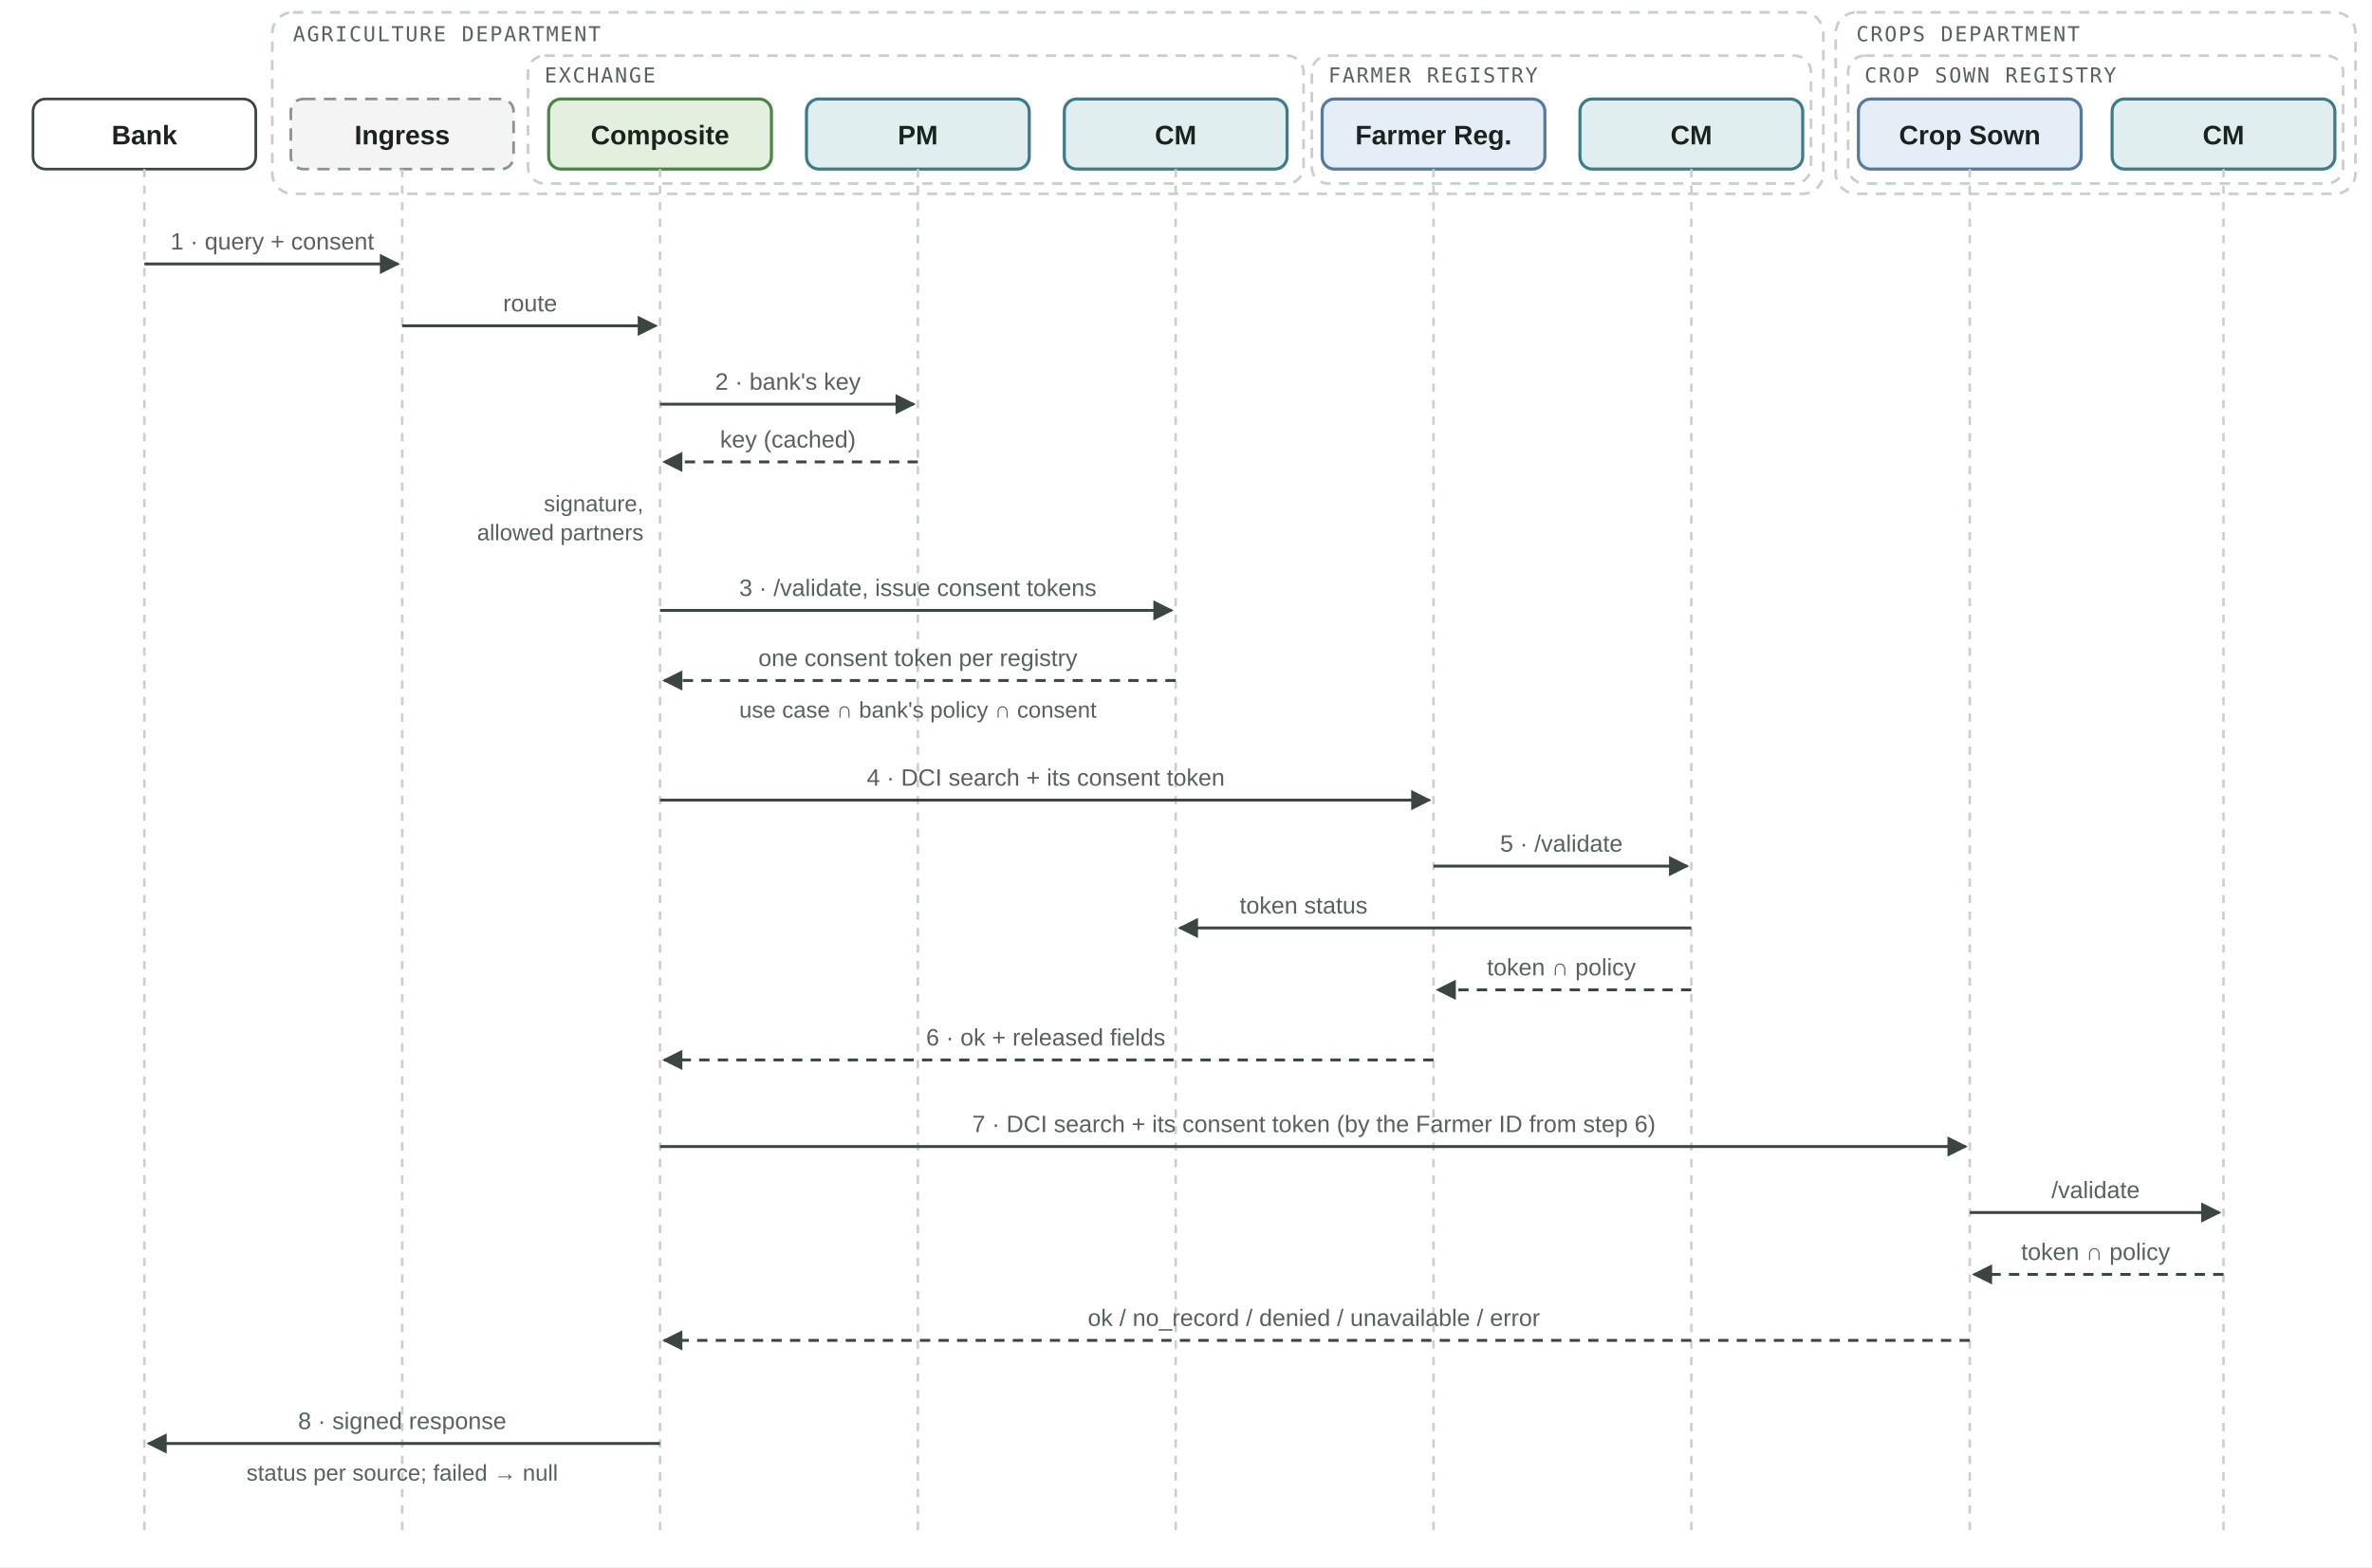
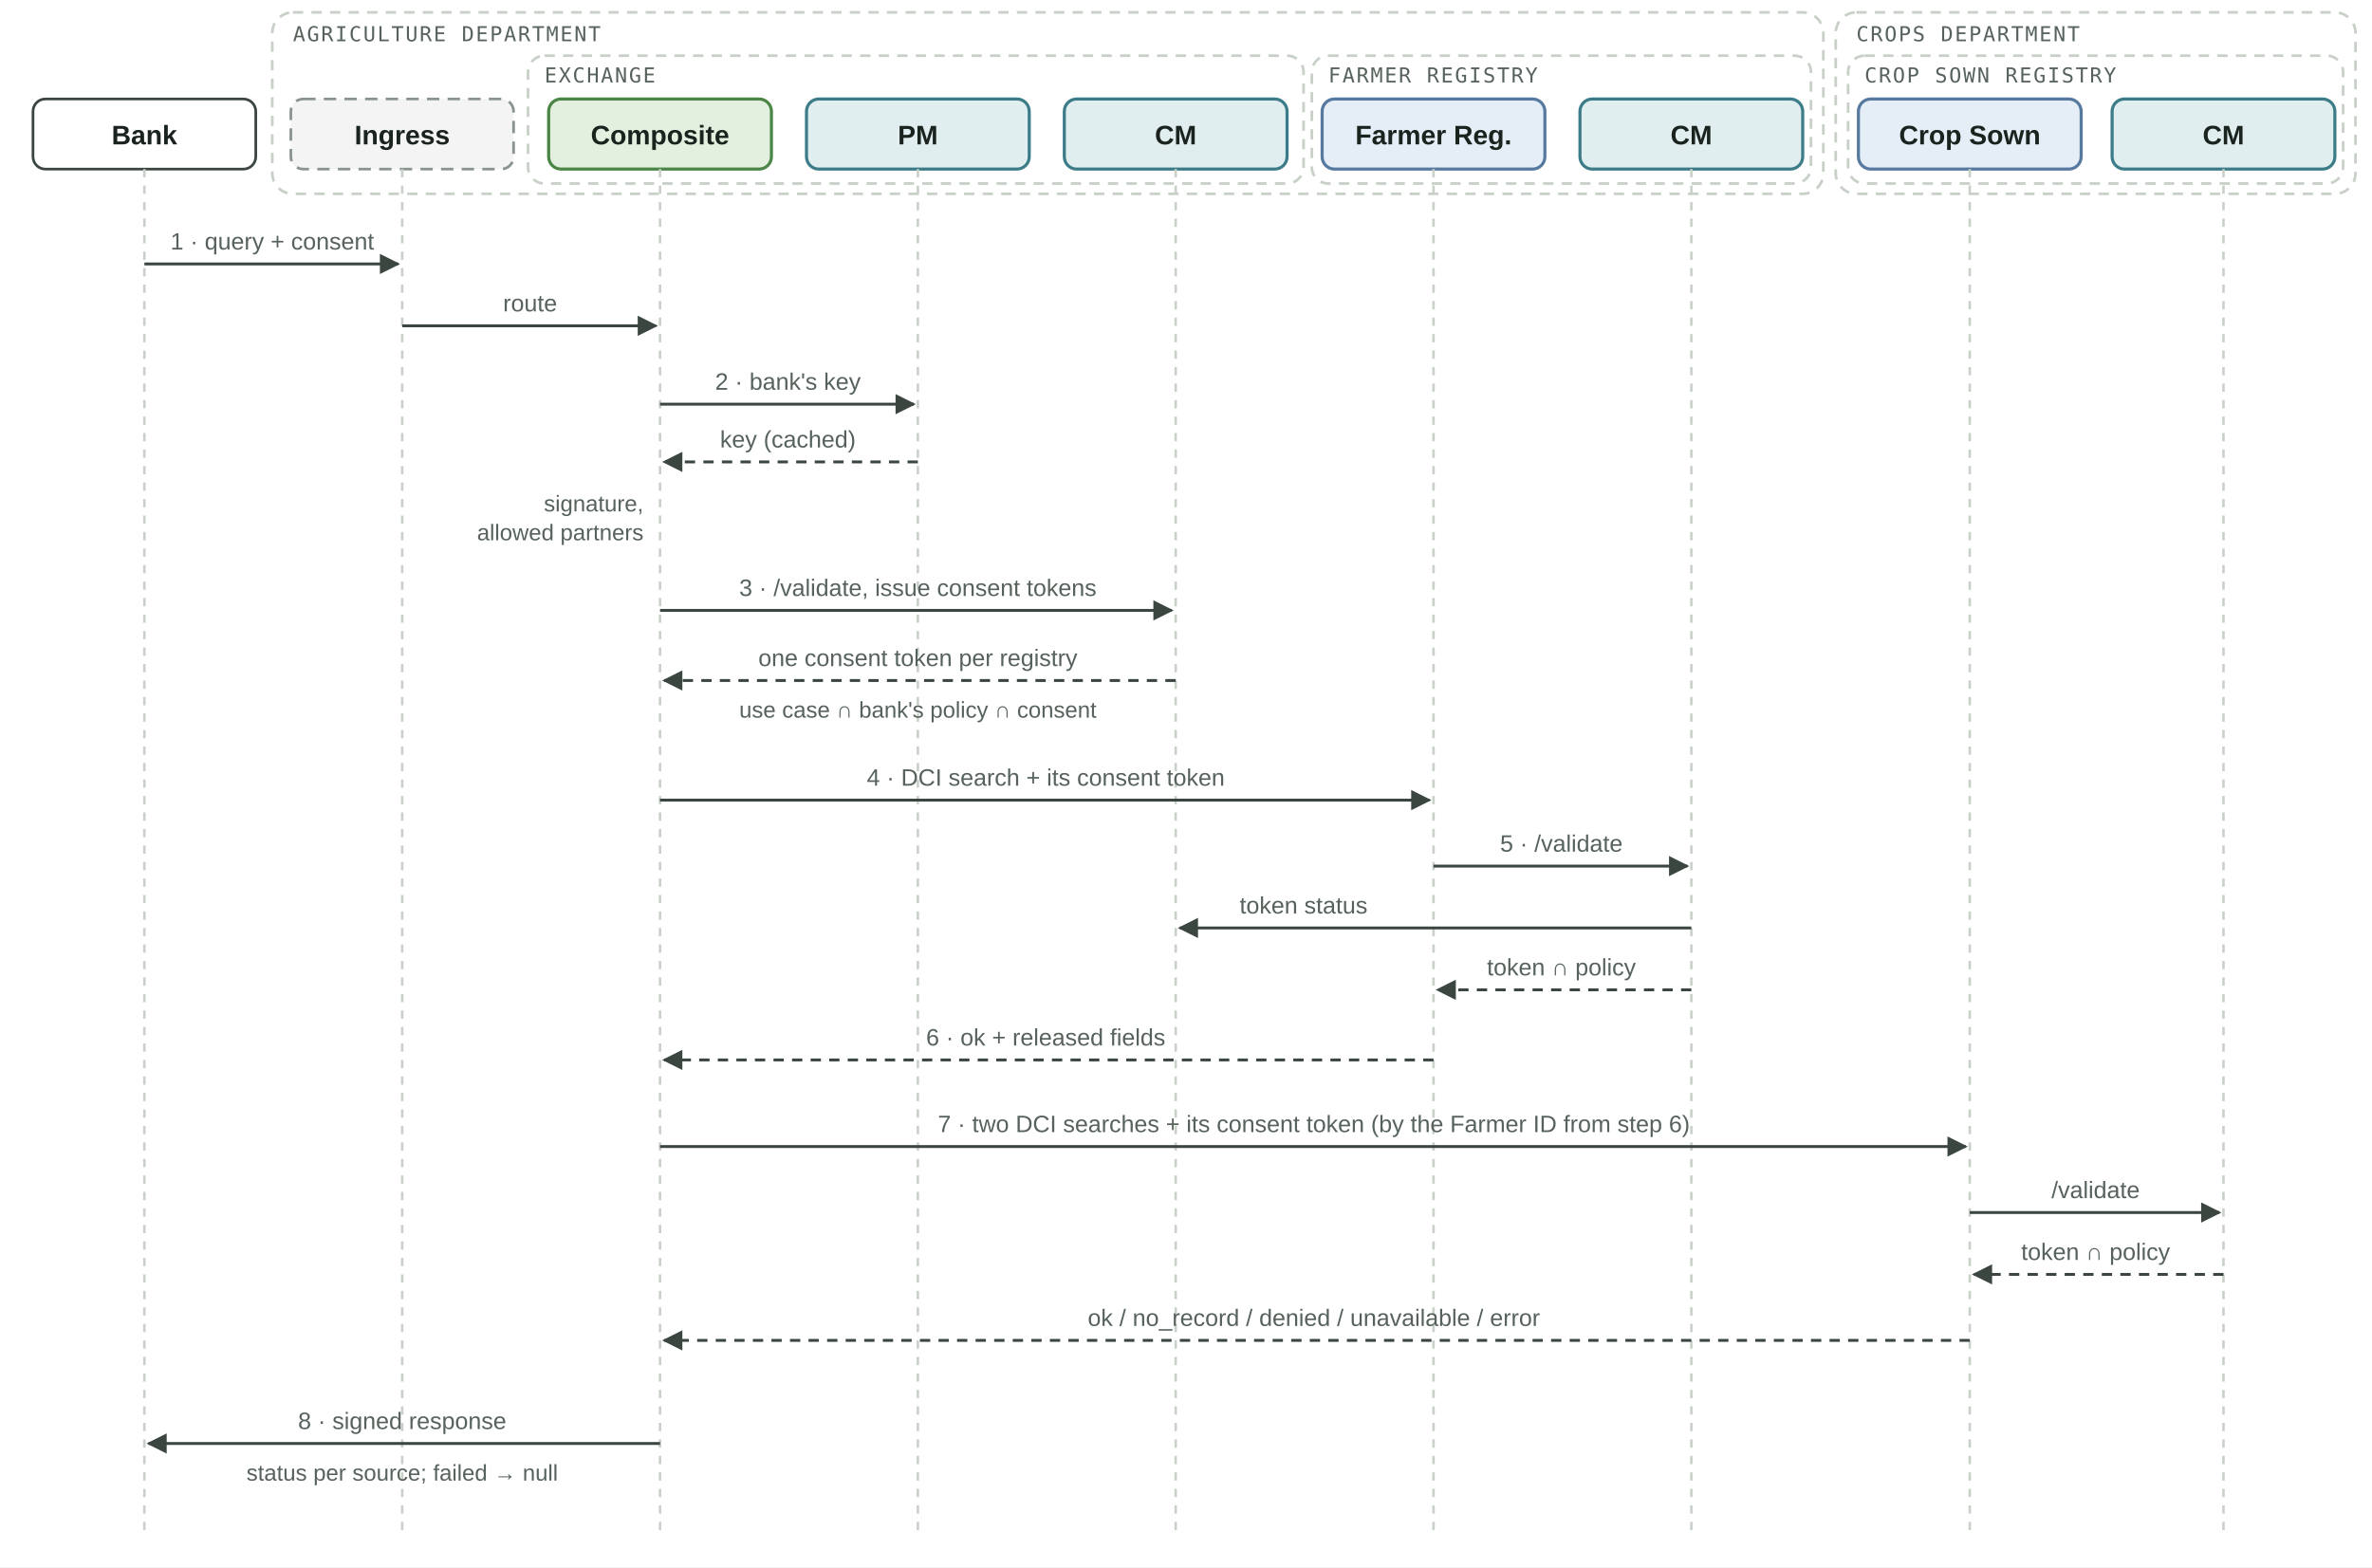
<svg xmlns="http://www.w3.org/2000/svg" width="1150" height="760" viewBox="0 0 1150 760" role="img" aria-label="Sequence, path B in exchange mode: the bank's signed query with its consent passes the Agriculture Department's ingress to the composite, which checks the bank's signature against the exchange Partner Management and asks the exchange Consent Manager for one signed consent token per registry; the composite searches the Farmer Registry with its consent token, which the Farmer Registry checks at its own Consent Manager (token status at the exchange, intersected with its policy for the composite); then the Crop Sown Registry in the Crops Department, the same way; the composite returns a signed response with a status per source.">
  <style>
text{font-family:'Public Sans','Helvetica Neue',Arial,sans-serif;fill:#1B231F}
.t{font-size:13px;font-weight:600} .s{font-size:11px;fill:#56625B} .lbl{font-size:11.5px;fill:#56625B}
.cap{font-size:10px;letter-spacing:.08em;fill:#56625B;font-family:'JetBrains Mono',Menlo,monospace}
.l1{fill:#E5EDF6;stroke:#56799F;stroke-width:1.5} .l2{fill:#F7ECD4;stroke:#AE8433;stroke-width:1.5}
.dpi{fill:#E1EEF0;stroke:#3C7C88;stroke-width:1.5} .uc{fill:#E3F0DF;stroke:#4B8646;stroke-width:1.5}
.plain{fill:#FFFFFF;stroke:#3B4640;stroke-width:1.3}
.infra{fill:#F3F4F3;stroke:#8A948E;stroke-width:1.3;stroke-dasharray:6 4}
.dept{fill:none;stroke:#C8D0C8;stroke-width:1.3;stroke-dasharray:5 4}
.band{fill:none;stroke:#56625B;stroke-width:1.2;stroke-dasharray:6 5}
.ar{stroke:#3B4640;stroke-width:1.4;fill:none} .ar.d{stroke-dasharray:5 4}
.life{stroke:#C8D0C8;stroke-width:1.2;stroke-dasharray:4 4}
</style>
  <rect width="100%" height="100%" fill="#FFFFFF" />
  <defs>
    <marker id="a2" viewBox="0 0 10 10" refX="9" refY="5" markerWidth="7" markerHeight="7" orient="auto-start-reverse">
      <path d="M0,0 L10,5 L0,10 z" fill="#3B4640" />
    </marker>
  </defs>
  <rect class="dept" x="132" y="6" width="752" height="88" rx="10" />
  <text class="cap" x="142" y="20">AGRICULTURE DEPARTMENT</text>
  <rect class="dept" x="256" y="27" width="376" height="62" rx="8" />
  <text class="cap" x="264" y="40">EXCHANGE</text>
  <rect class="dept" x="636" y="27" width="242" height="62" rx="8" />
  <text class="cap" x="644" y="40">FARMER REGISTRY</text>
  <rect class="dept" x="890" y="6" width="252" height="88" rx="10" />
  <text class="cap" x="900" y="20">CROPS DEPARTMENT</text>
  <rect class="dept" x="896" y="27" width="240" height="62" rx="8" />
  <text class="cap" x="904" y="40">CROP SOWN REGISTRY</text>
  <rect class="plain" x="16" y="48" width="108" height="34" rx="6" />
  <text class="t" x="70" y="70" text-anchor="middle">Bank</text>
  <rect class="infra" x="141" y="48" width="108" height="34" rx="6" />
  <text class="t" x="195" y="70" text-anchor="middle">Ingress</text>
  <rect class="uc" x="266" y="48" width="108" height="34" rx="6" />
  <text class="t" x="320" y="70" text-anchor="middle">Composite</text>
  <rect class="dpi" x="391" y="48" width="108" height="34" rx="6" />
  <text class="t" x="445" y="70" text-anchor="middle">PM</text>
  <rect class="dpi" x="516" y="48" width="108" height="34" rx="6" />
  <text class="t" x="570" y="70" text-anchor="middle">CM</text>
  <rect class="l1" x="641" y="48" width="108" height="34" rx="6" />
  <text class="t" x="695" y="70" text-anchor="middle">Farmer Reg.</text>
  <rect class="dpi" x="766" y="48" width="108" height="34" rx="6" />
  <text class="t" x="820" y="70" text-anchor="middle">CM</text>
  <rect class="l1" x="901" y="48" width="108" height="34" rx="6" />
  <text class="t" x="955" y="70" text-anchor="middle">Crop Sown</text>
  <rect class="dpi" x="1024" y="48" width="108" height="34" rx="6" />
  <text class="t" x="1078" y="70" text-anchor="middle">CM</text>
  <line class="life" x1="70" y1="82" x2="70" y2="745" />
  <line class="life" x1="195" y1="82" x2="195" y2="745" />
  <line class="life" x1="320" y1="82" x2="320" y2="745" />
  <line class="life" x1="445" y1="82" x2="445" y2="745" />
  <line class="life" x1="570" y1="82" x2="570" y2="745" />
  <line class="life" x1="695" y1="82" x2="695" y2="745" />
  <line class="life" x1="820" y1="82" x2="820" y2="745" />
  <line class="life" x1="955" y1="82" x2="955" y2="745" />
  <line class="life" x1="1078" y1="82" x2="1078" y2="745" />
  <line class="ar" x1="70" y1="128" x2="193" y2="128" marker-end="url(#a2)" />
  <text class="lbl" x="132" y="121" text-anchor="middle">1 · query + consent</text>
  <line class="ar" x1="195" y1="158" x2="318" y2="158" marker-end="url(#a2)" />
  <text class="lbl" x="257" y="151" text-anchor="middle">route</text>
  <line class="ar" x1="320" y1="196" x2="443" y2="196" marker-end="url(#a2)" />
  <text class="lbl" x="382" y="189" text-anchor="middle">2 · bank's key</text>
  <line class="ar d" x1="445" y1="224" x2="322" y2="224" marker-end="url(#a2)" />
  <text class="lbl" x="382" y="217" text-anchor="middle">key (cached)</text>
  <text class="s" x="312" y="248" text-anchor="end">signature,</text>
  <text class="s" x="312" y="262" text-anchor="end">allowed partners</text>
  <line class="ar" x1="320" y1="296" x2="568" y2="296" marker-end="url(#a2)" />
  <text class="lbl" x="445" y="289" text-anchor="middle">3 · /validate, issue consent tokens</text>
  <line class="ar d" x1="570" y1="330" x2="322" y2="330" marker-end="url(#a2)" />
  <text class="lbl" x="445" y="323" text-anchor="middle">one consent token per registry</text>
  <text class="s" x="445" y="348" text-anchor="middle">use case ∩ bank's policy ∩ consent</text>
  <line class="ar" x1="320" y1="388" x2="693" y2="388" marker-end="url(#a2)" />
  <text class="lbl" x="507" y="381" text-anchor="middle">4 · DCI search + its consent token</text>
  <line class="ar" x1="695" y1="420" x2="818" y2="420" marker-end="url(#a2)" />
  <text class="lbl" x="757" y="413" text-anchor="middle">5 · /validate</text>
  <line class="ar" x1="820" y1="450" x2="572" y2="450" marker-end="url(#a2)" />
  <text class="lbl" x="632" y="443" text-anchor="middle">token status</text>
  <line class="ar d" x1="820" y1="480" x2="697" y2="480" marker-end="url(#a2)" />
  <text class="lbl" x="757" y="473" text-anchor="middle">token ∩ policy</text>
  <line class="ar d" x1="695" y1="514" x2="322" y2="514" marker-end="url(#a2)" />
  <text class="lbl" x="507" y="507" text-anchor="middle">6 · ok + released fields</text>
  <line class="ar" x1="320" y1="556" x2="953" y2="556" marker-end="url(#a2)" />
-   <text class="lbl" x="637" y="549" text-anchor="middle">7 · DCI search + its consent token (by the Farmer ID from step 6)</text>
+   <text class="lbl" x="637" y="549" text-anchor="middle">7 · two DCI searches + its consent token (by the Farmer ID from step 6)</text>
  <line class="ar" x1="955" y1="588" x2="1076" y2="588" marker-end="url(#a2)" />
  <text class="lbl" x="1016" y="581" text-anchor="middle">/validate</text>
  <line class="ar d" x1="1078" y1="618" x2="957" y2="618" marker-end="url(#a2)" />
  <text class="lbl" x="1016" y="611" text-anchor="middle">token ∩ policy</text>
  <line class="ar d" x1="955" y1="650" x2="322" y2="650" marker-end="url(#a2)" />
  <text class="lbl" x="637" y="643" text-anchor="middle">ok / no_record / denied / unavailable / error</text>
  <line class="ar" x1="320" y1="700" x2="72" y2="700" marker-end="url(#a2)" />
  <text class="lbl" x="195" y="693" text-anchor="middle">8 · signed response</text>
  <text class="s" x="195" y="718" text-anchor="middle">status per source; failed → null</text>
</svg>
